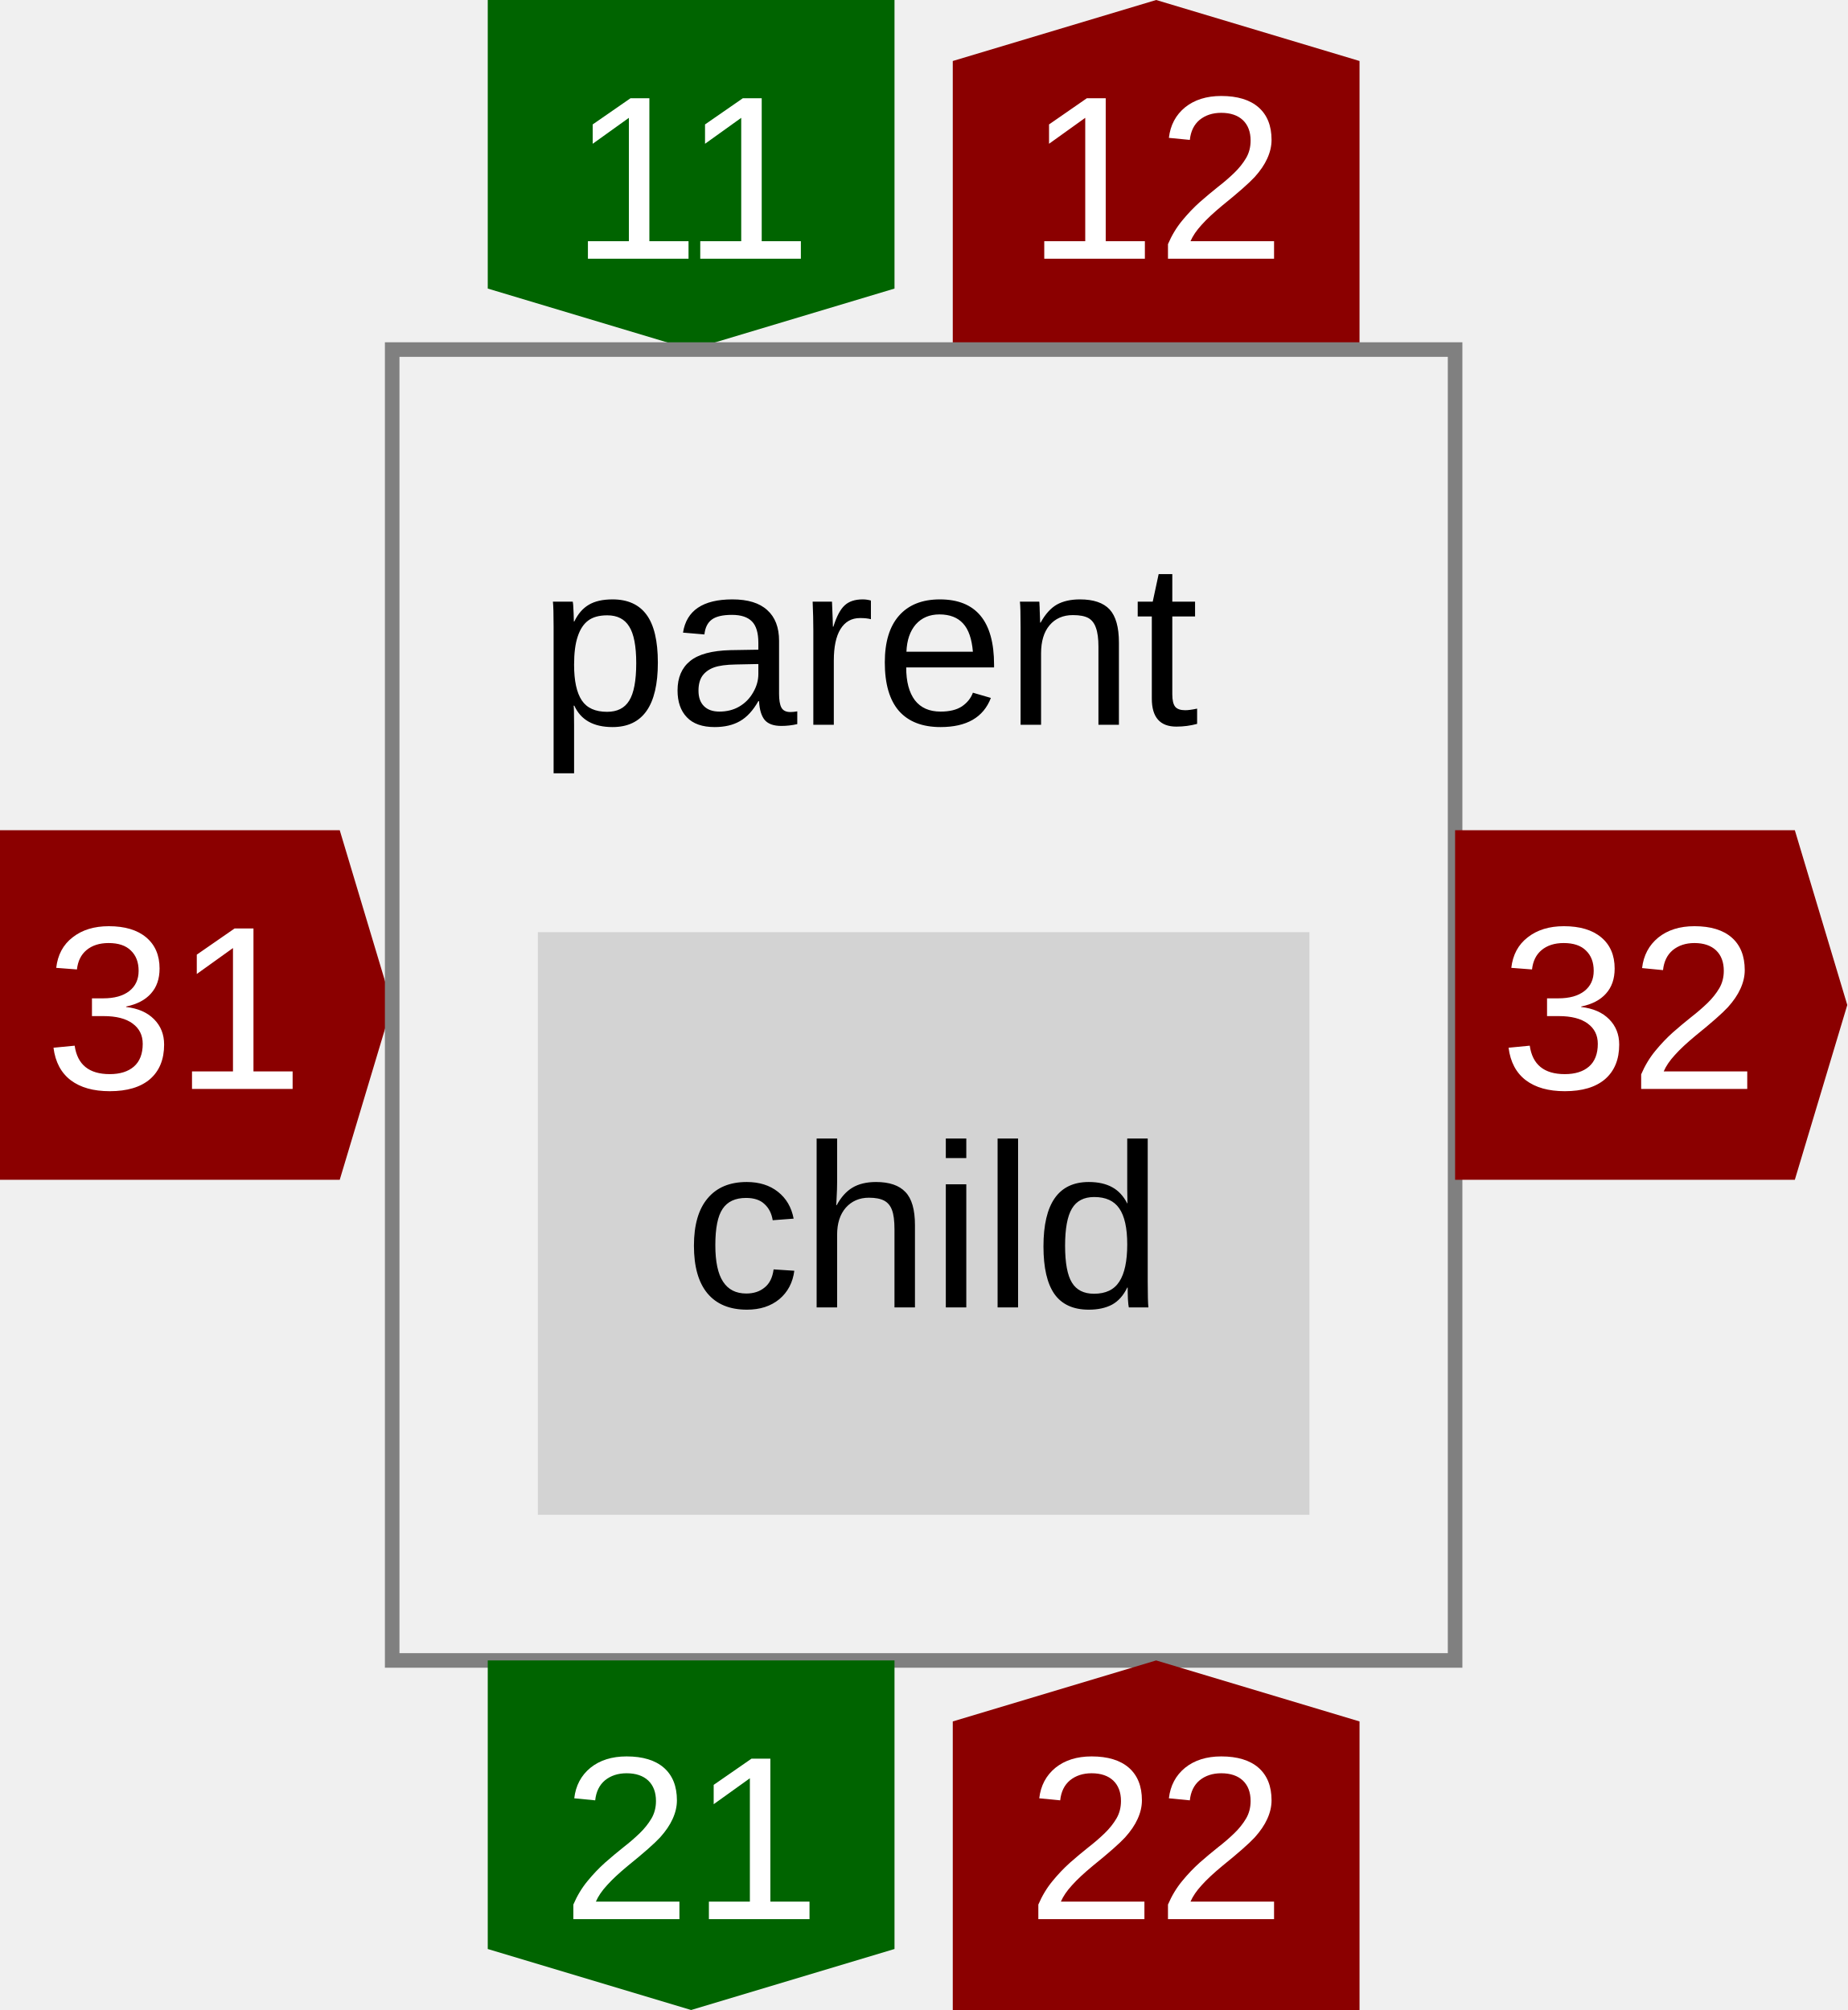
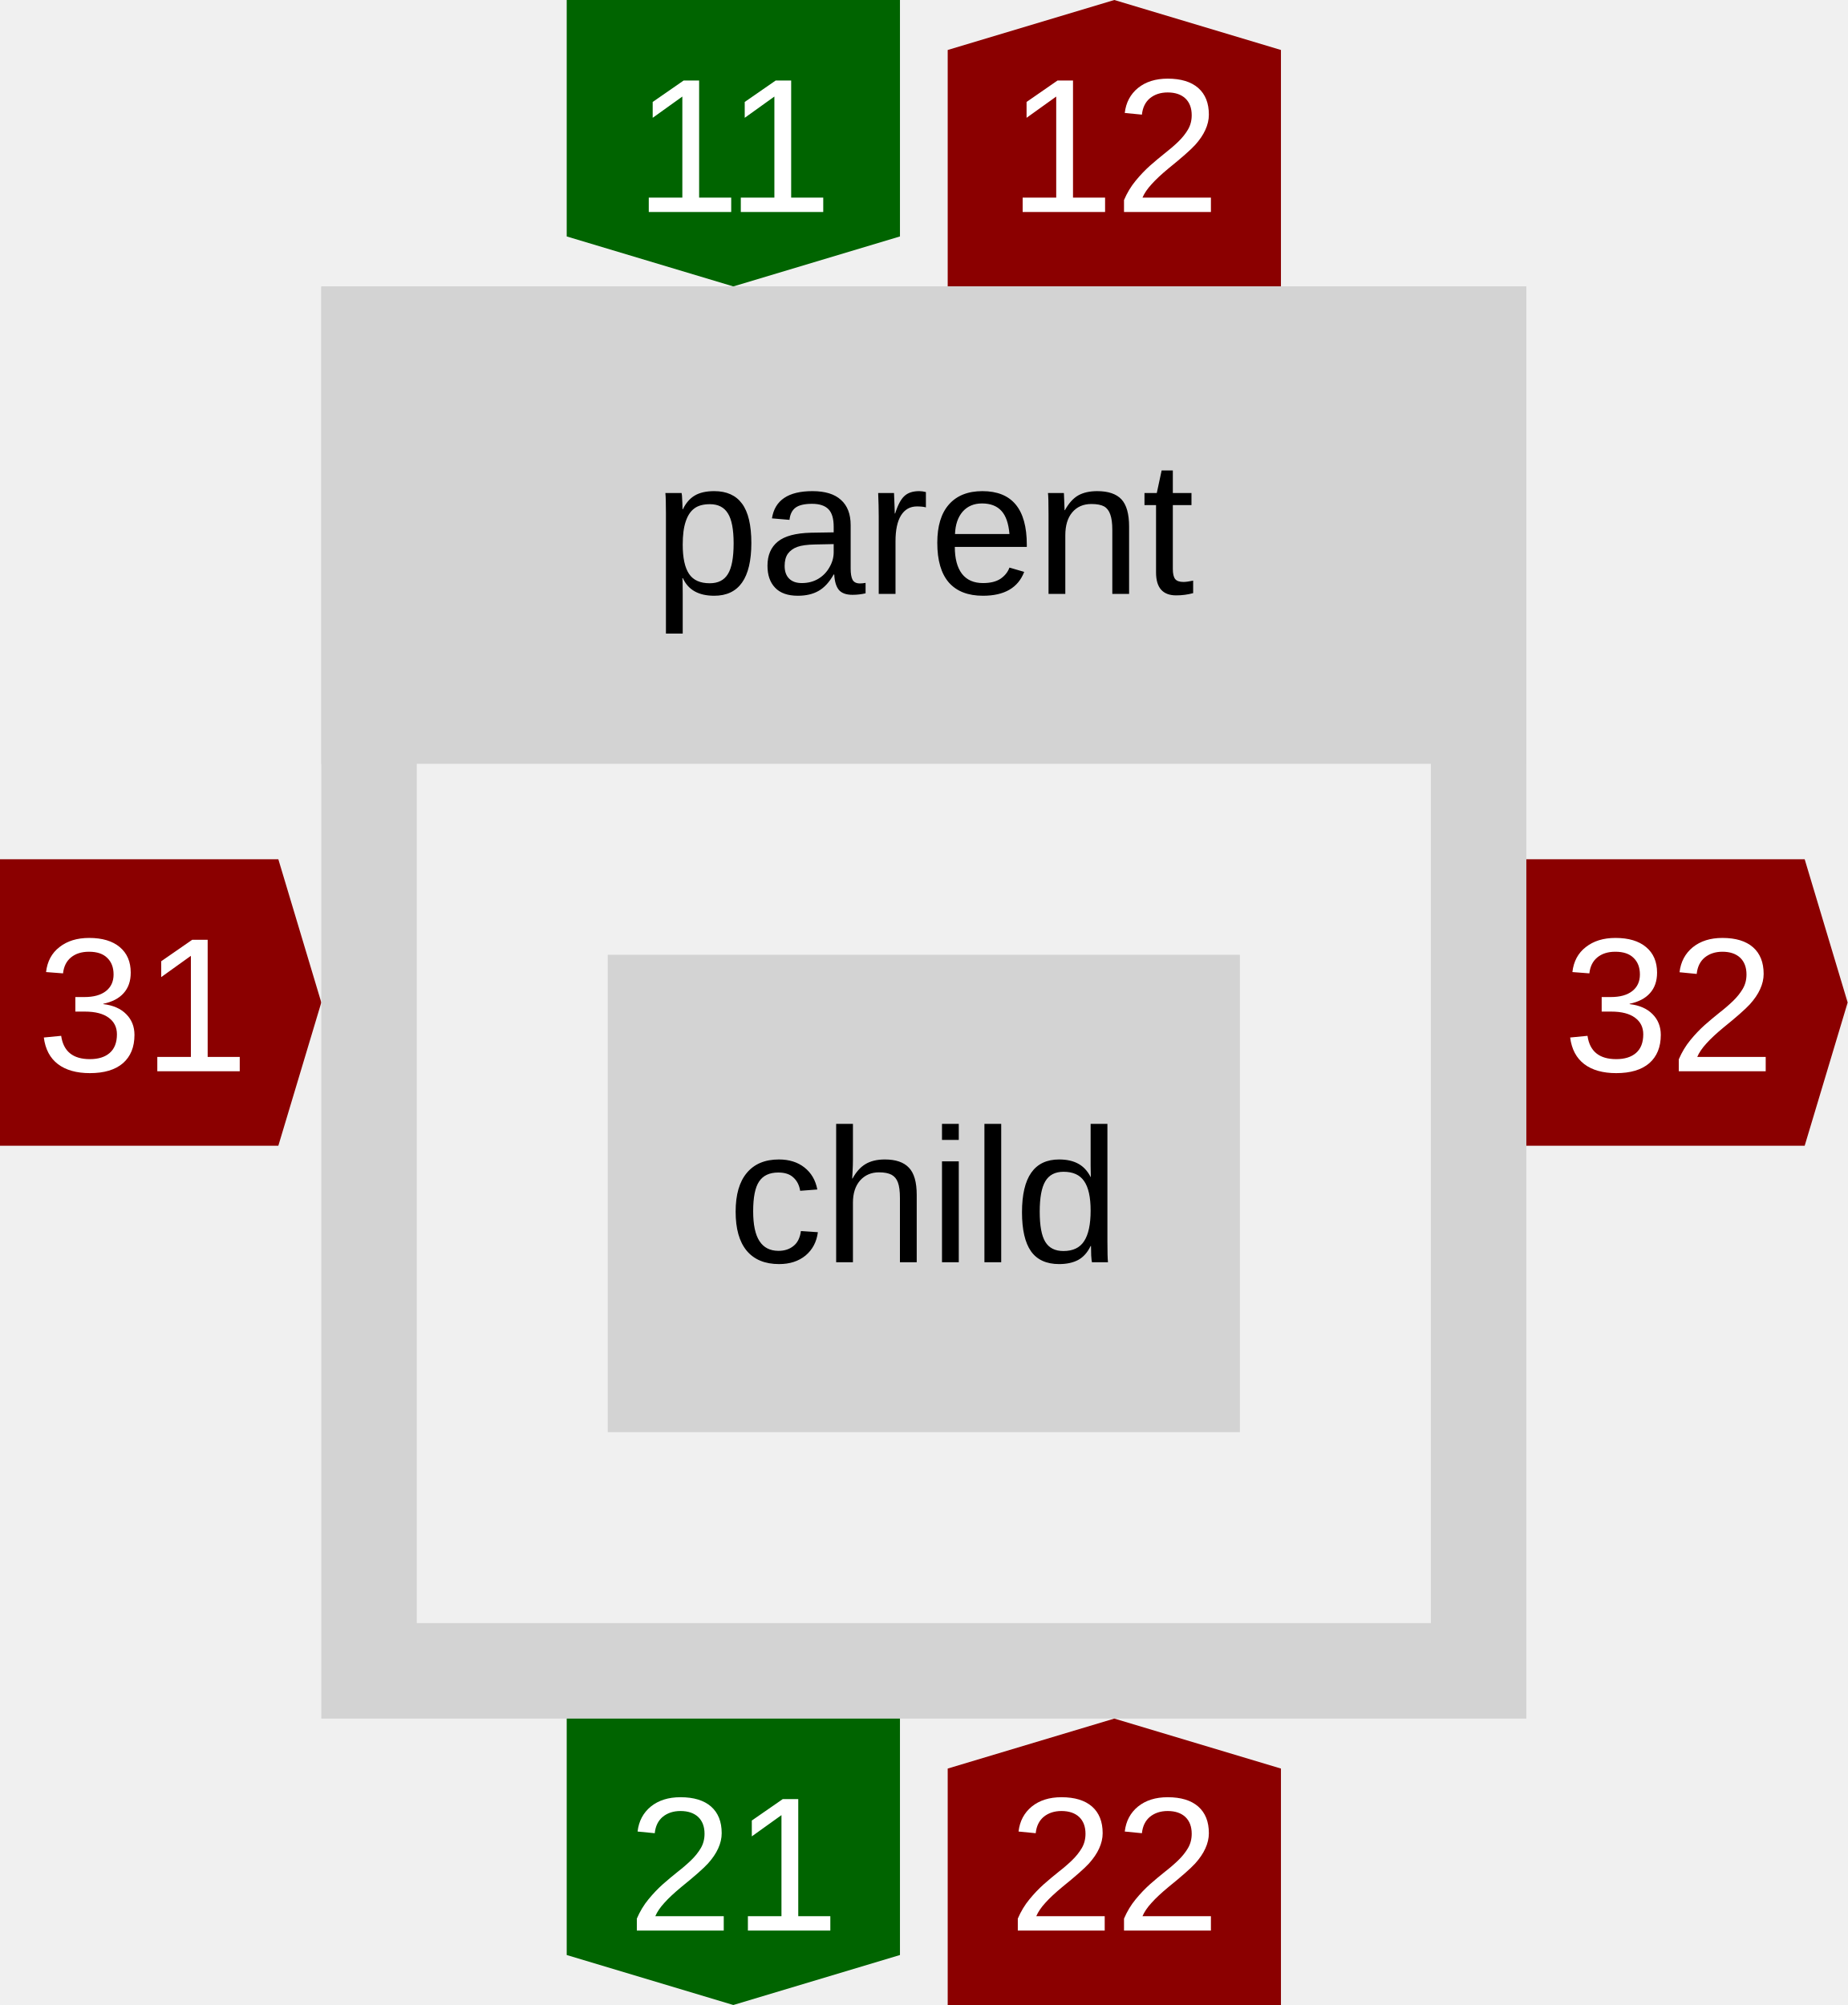
- <svg xmlns="http://www.w3.org/2000/svg" height="138" width="126.8">
+ <svg xmlns="http://www.w3.org/2000/svg" height="168" width="154.8">
  <defs>
-     <style type="text/css">text{font-family:arial;font-size:16px}g.anonymous&gt;text{font-style:italic}g.parent&gt;rect{fill:none;stroke:gray}g.item&gt;rect{fill:lightgray}g.item&gt;text{text-anchor:middle}g.dependency&gt;text{fill:white;text-anchor:middle}</style>
+     <style type="text/css">text{font-family:arial;font-size:16px}g.anonymous&gt;text{font-style:italic}g.item&gt;rect{fill:lightgray}g.item&gt;text{text-anchor:middle}g.dependency&gt;text{fill:white;text-anchor:middle}</style>
  </defs>
  <symbol id="down-arrow" preserveAspectRatio="xMidYMax slice" viewBox="0,0,1,1">
    <polygon fill="darkgreen" points="0,0.85 0,0 1,0 1,0.85 0.5,1" />
  </symbol>
  <symbol id="right-arrow" preserveAspectRatio="xMaxYMid slice" viewBox="0,0,1,1">
    <polygon fill="darkred" points="0.85,0 0,0 0,1 0.85,1 1,0.5" />
  </symbol>
  <symbol id="up-arrow" preserveAspectRatio="xMidYMin slice" viewBox="0,0,1,1">
    <polygon fill="darkred" points="0,0.15 0,1 1,1 1,0.15 0.5,0" />
  </symbol>
  <g class="dependency">
-     <use href="#down-arrow" height="24" width="27.92" x="33.48" />
-     <text x="47.44" y="17.76">11</text>
+     <use href="#down-arrow" height="24" width="27.92" x="47.48" />
+     <text x="61.44" y="17.76">11</text>
  </g>
  <g class="dependency">
-     <use href="#up-arrow" height="24" width="27.92" x="65.4" />
-     <text x="79.36" y="17.76">12</text>
+     <use href="#up-arrow" height="24" width="27.92" x="79.4" />
+     <text x="93.36" y="17.76">12</text>
  </g>
  <g class="dependency">
-     <use href="#right-arrow" height="24" width="26.92" y="57" />
-     <text x="11.96" y="74.76">31</text>
+     <use href="#right-arrow" height="24" width="26.92" y="72" />
+     <text x="11.96" y="89.76">31</text>
  </g>
-   <g class="parent">
-     <rect height="90" width="72.96" x="26.92" y="24" />
-     <text x="36.92" y="49.76">parent</text>
-     <g class="item">
-       <rect height="40" width="52.96" x="36.92" y="64" />
-       <text x="63.4" y="89.76">child</text>
-     </g>
+   <rect height="112" style="fill:none;stroke:lightgrey;stroke-width:8" width="92.96" x="30.92" y="28" />
+   <g class="item">
+     <rect style="fill:lightgrey" height="40" width="100.96" x="26.92" y="24" />
+     <text x="77.4" y="49.76">parent</text>
+   </g>
+   <g class="item">
+     <rect height="40" width="52.96" x="50.92" y="80" />
+     <text x="77.4" y="105.76">child</text>
  </g>
  <g class="dependency">
-     <use href="#right-arrow" height="24" width="26.92" x="99.88" y="57" />
-     <text x="111.84" y="74.76">32</text>
+     <use href="#right-arrow" height="24" width="26.92" x="127.88" y="72" />
+     <text x="139.84" y="89.76">32</text>
  </g>
  <g class="dependency">
-     <use href="#down-arrow" height="24" width="27.92" x="33.48" y="114" />
-     <text x="47.44" y="131.76">21</text>
+     <use href="#down-arrow" height="24" width="27.92" x="47.48" y="144" />
+     <text x="61.44" y="161.76">21</text>
  </g>
  <g class="dependency">
-     <use href="#up-arrow" height="24" width="27.92" x="65.4" y="114" />
-     <text x="79.36" y="131.76">22</text>
+     <use href="#up-arrow" height="24" width="27.92" x="79.4" y="144" />
+     <text x="93.36" y="161.76">22</text>
  </g>
</svg>
